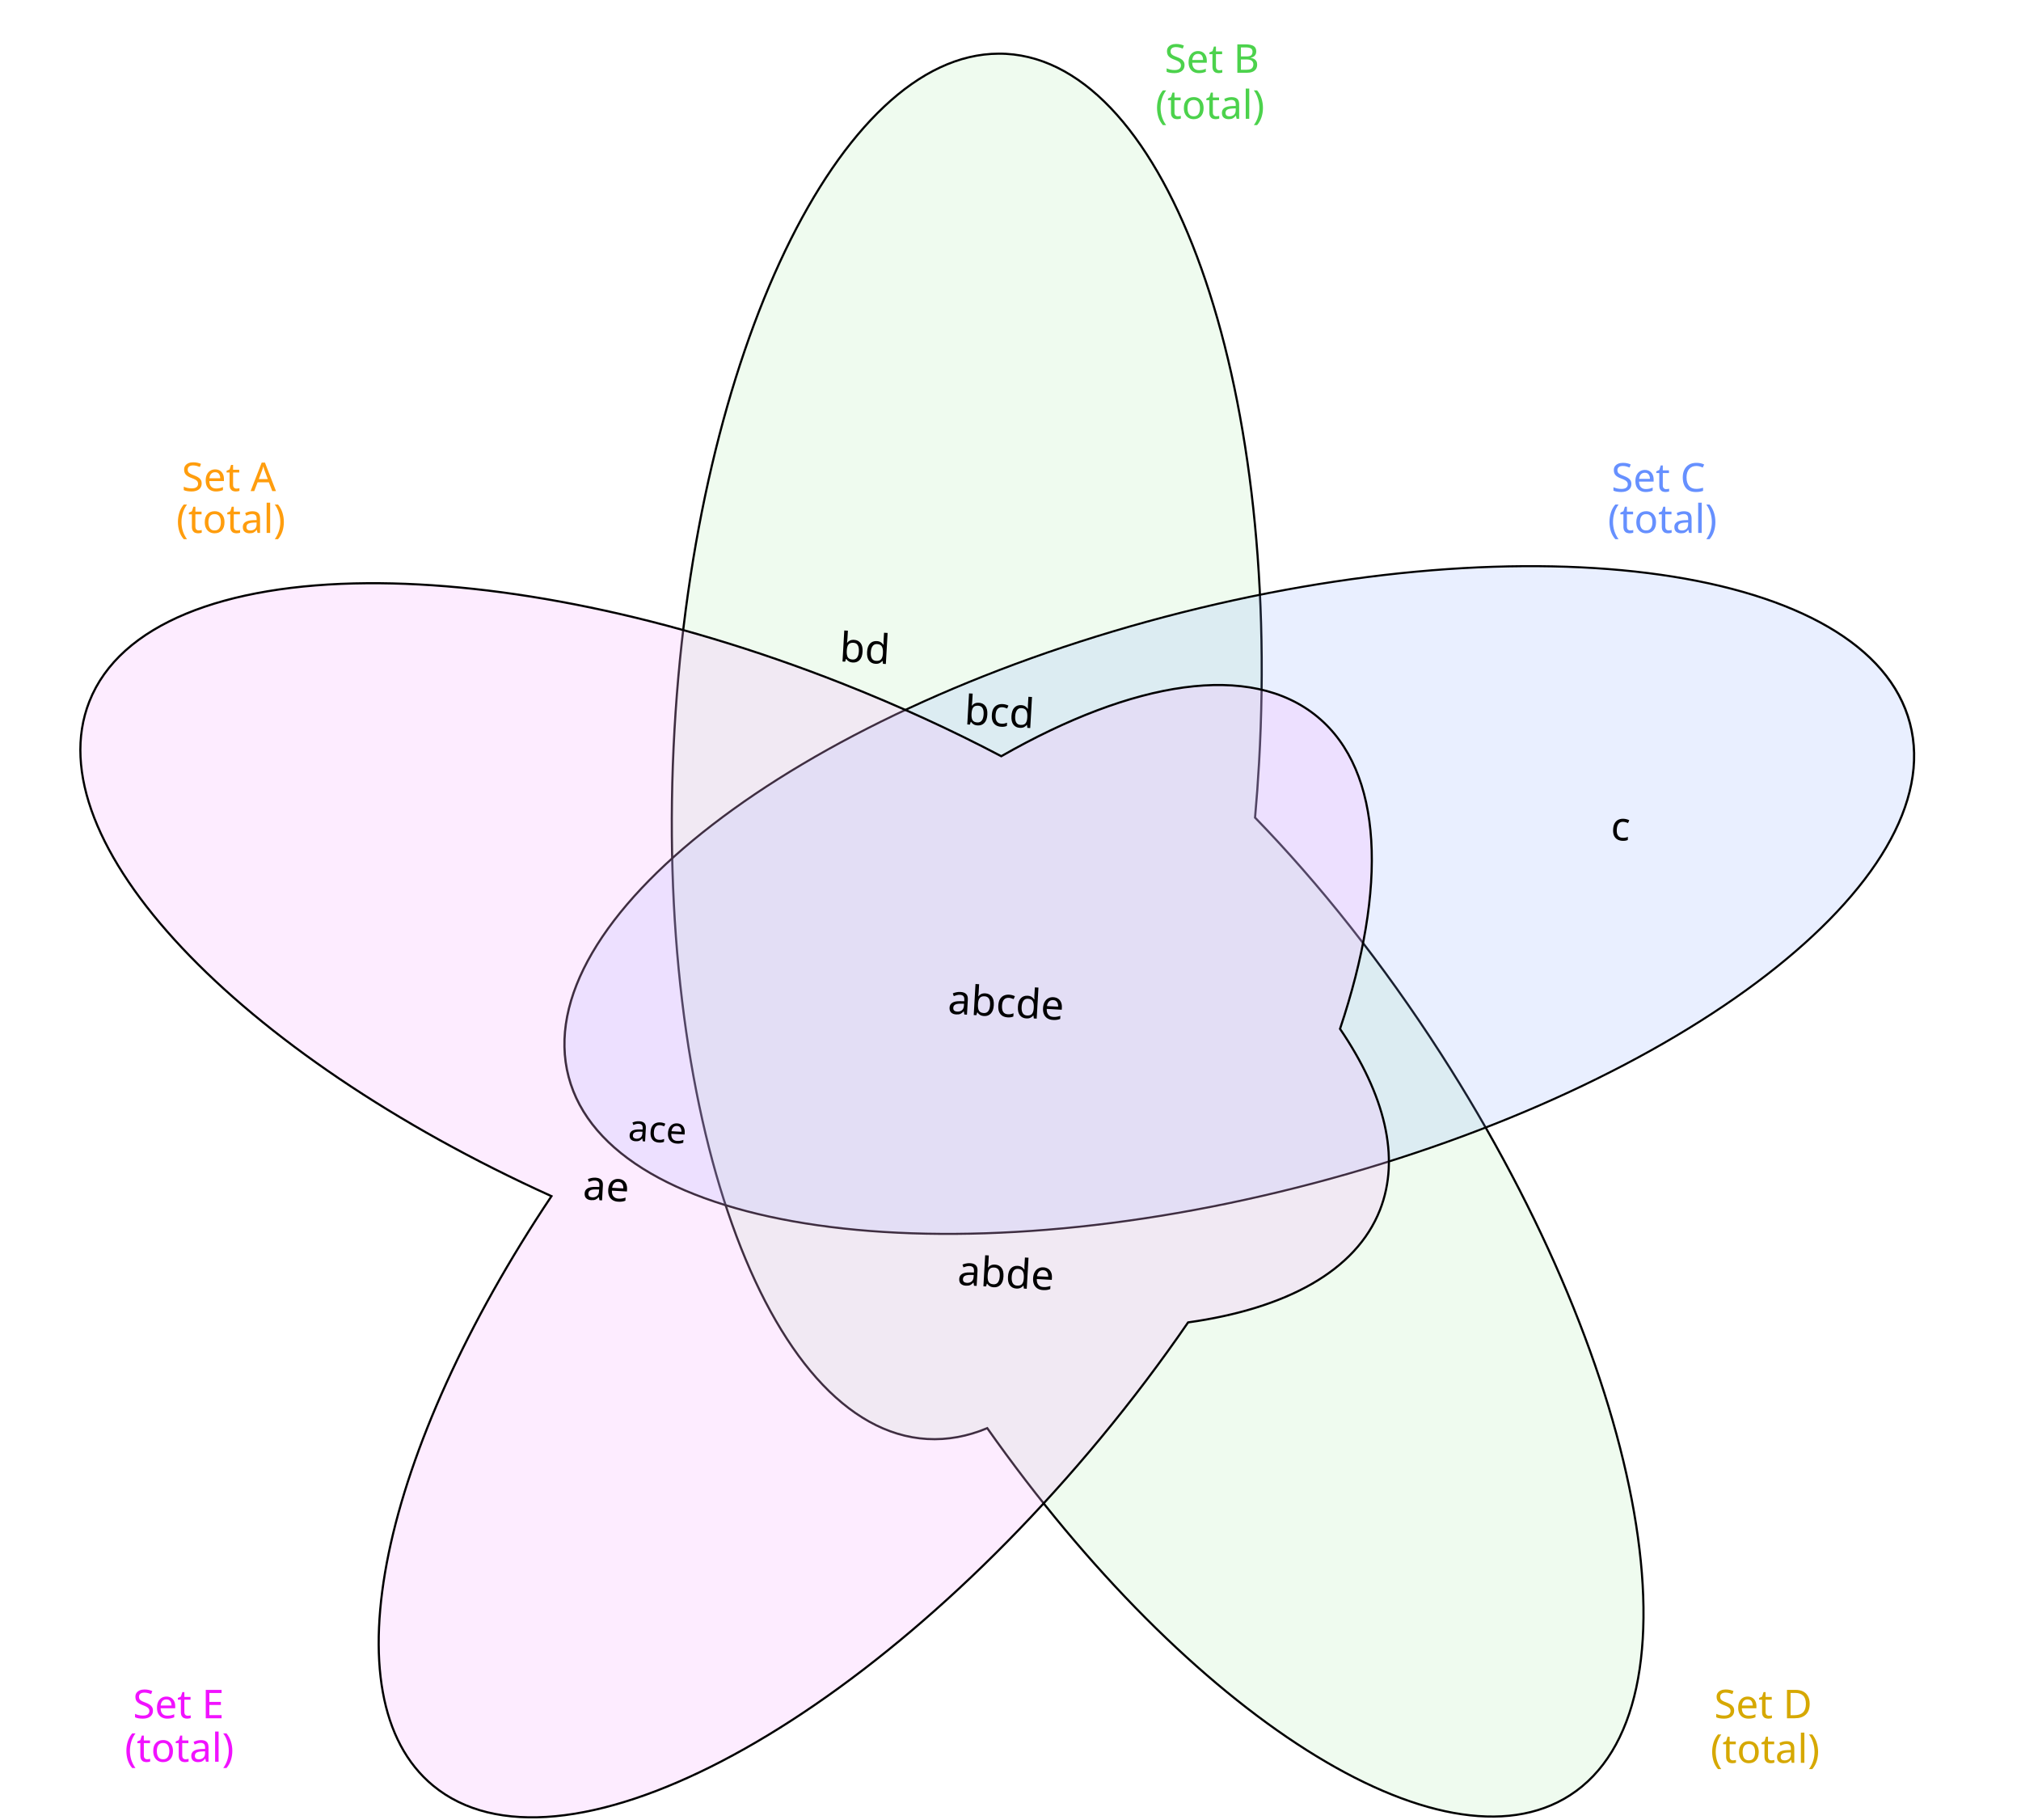
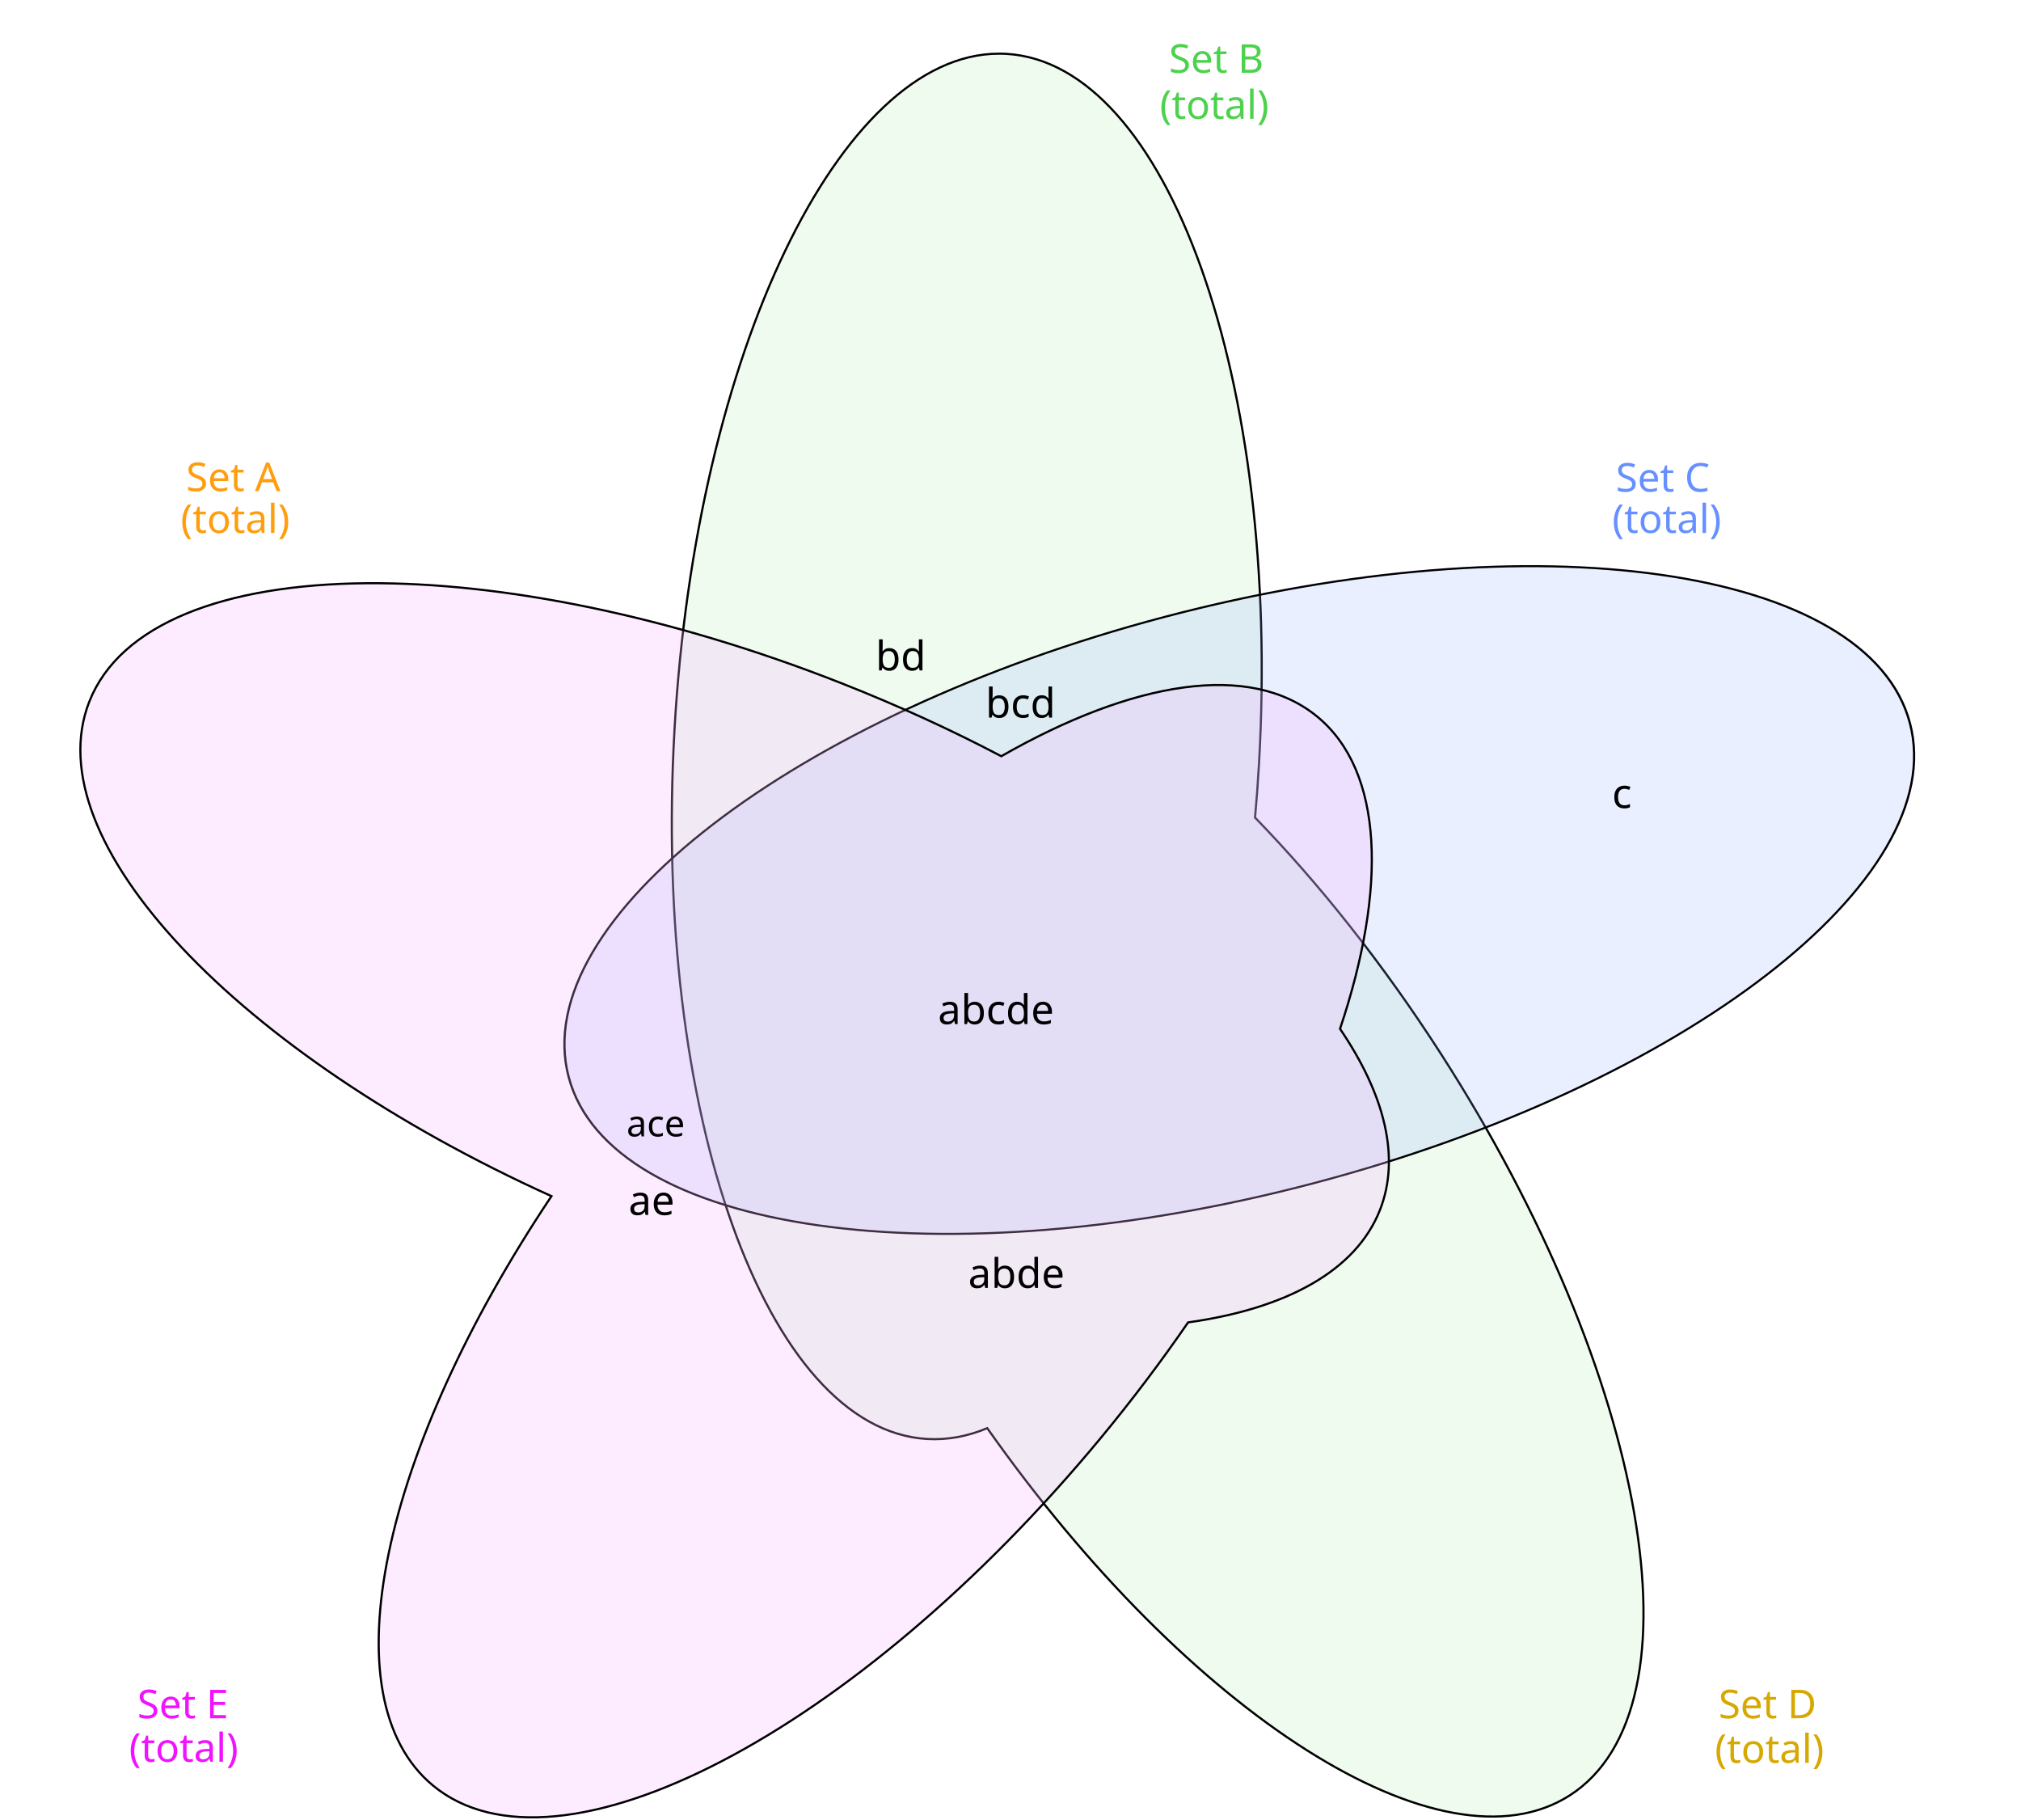
<svg xmlns="http://www.w3.org/2000/svg" xmlns:ns1="http://www.openswatchbook.org/uri/2009/osb" width="712" height="641" id="diagram" version="1.1">
  <defs id="defs4">
    <linearGradient id="linearGradient5351" ns1:paint="solid">
      <stop style="stop-color:#000000;stop-opacity:1;" offset="0" id="stop5353" />
    </linearGradient>
  </defs>
  <g id="layer1" transform="translate(-79.87914,108.5835)">
    <path style="fill:#a8e9a8;fill-opacity:0.184;stroke:#000000;stroke-width:0.756;stroke-linejoin:miter;stroke-miterlimit:4;stroke-opacity:1;stroke-dasharray:none" d="M 351.844 18.906 C 296.013 19.072 245.19 124.407 237.625 257.031 C 229.94 391.76 269.788 503.631 326.656 506.875 C 333.796 507.282 340.895 505.956 347.812 503.062 C 418.99 604.034 508.138 661.315 553.094 632.375 C 600.989 601.543 580.608 484.563 507.562 371.094 C 487.165 339.408 464.816 311.319 442.156 288 C 442.727 281.664 443.193 275.257 443.562 268.781 C 451.247 134.052 411.369 22.212 354.5 18.969 C 353.611 18.918 352.73 18.904 351.844 18.906 z " transform="translate(79.87914,-108.5835)" id="elipseB" />
    <path class="elipse" style="fill:#88a8ff;fill-opacity:0.184;stroke:#000000;stroke-width:0.486;stroke-linejoin:miter;stroke-miterlimit:4;stroke-opacity:1;stroke-dasharray:none" id="elipseC" d="m -251.401,157.342 c 0,83.021 -30.943,150.322 -69.114,150.322 -38.17,0 -69.114,-67.301 -69.114,-150.322 0,-83.021 30.943,-150.322 69.114,-150.322 38.17,0 69.114,67.301 69.114,150.322 z" transform="matrix(-0.3804561,-1.442971,1.571762,-0.4144133,147.2328,-188.8416)" />
    <path style="fill:#fab5ff;fill-opacity:0.254;stroke:#000000;stroke-width:0.756;stroke-linejoin:miter;stroke-miterlimit:4;stroke-opacity:1;stroke-dasharray:none" d="M 129.312 205.438 C 79 205.808 42.233 219.798 31.469 247.125 C 12.111 296.267 83.665 371.263 194.281 421.344 C 134.467 510.79 115.13 597.976 152.531 628.938 C 196.409 665.26 301.76 610.452 387.812 506.5 C 398.956 493.039 409.215 479.412 418.562 465.812 C 453.135 460.954 477.691 447.709 486.156 426.219 C 493.448 407.708 487.829 385.538 472.094 362.406 C 488.763 312.693 487.397 271.739 464.156 252.5 C 440.584 232.986 399.278 239.79 352.75 266.375 C 335.225 257.151 316.4 248.521 296.594 240.719 C 235.777 216.762 176.576 205.09 129.312 205.438 z " transform="translate(79.87914,-108.5835)" id="elipseE" />
-     <text xml:space="preserve" style="font-size:14px;font-style:normal;font-variant:normal;font-weight:normal;font-stretch:normal;text-align:start;line-height:125%;letter-spacing:0px;word-spacing:0px;writing-mode:lr-tb;text-anchor:start;fill:#000000;fill-opacity:1;stroke:none;font-family:Sans;-inkscape-font-specification:Sans" x="656.81" y="150.114" id="c" transform="matrix(0.9983828,0.05684918,-0.05684918,0.9983828,0,0)">
-       <tspan id="tspan5373" x="656.81" y="150.114">c</tspan>
+     <text id="bd" x="388.346" y="127.565" style="line-height:0%;font-family:sans-serif;letter-spacing:0px;word-spacing:0px;fill:#000000" xml:space="preserve">
+       <tspan x="388.346" y="127.565" font-family="sans-serif" font-size="14.422px" style="line-height:1.25" id="tspan44">bd</tspan>
    </text>
-     <text xml:space="preserve" style="font-size:14.422px;font-style:normal;font-variant:normal;font-weight:normal;font-stretch:normal;text-align:start;line-height:125%;letter-spacing:0px;word-spacing:0px;writing-mode:lr-tb;text-anchor:start;fill:#000000;fill-opacity:1;stroke:none;font-family:Sans;-inkscape-font-specification:Sans" x="381.943" y="102.82" id="bd" transform="matrix(0.9983828,0.05684918,-0.05684918,0.9983828,0,0)">
-       <tspan id="tspan37" x="381.943" y="102.82">bd</tspan>
+     <text id="bcd" x="427.087" y="144.189" style="line-height:0%;font-family:sans-serif;letter-spacing:0px;word-spacing:0px;fill:#000000" xml:space="preserve">
+       <tspan x="427.087" y="144.189" font-family="sans-serif" font-size="14.422px" style="line-height:1.25" id="tspan47">bcd</tspan>
    </text>
-     <text xml:space="preserve" style="font-size:14.422px;font-style:normal;font-variant:normal;font-weight:normal;font-stretch:normal;text-align:start;line-height:125%;letter-spacing:0px;word-spacing:0px;writing-mode:lr-tb;text-anchor:start;fill:#000000;fill-opacity:1;stroke:none;font-family:Sans;-inkscape-font-specification:Sans" x="427.087" y="122.448" id="bcd" transform="matrix(0.9983828,0.05684918,-0.05684918,0.9983828,0,0)">
-       <tspan id="tspan40" x="427.087" y="122.448">bcd</tspan>
+     <text id="abcde" x="410.329" y="252.143" style="line-height:0%;font-family:sans-serif;letter-spacing:0px;word-spacing:0px;fill:#000000" xml:space="preserve">
+       <tspan x="410.329" y="252.143" font-family="sans-serif" font-size="14.422px" style="line-height:1.25" id="tspan53">abcde</tspan>
    </text>
-     <text xml:space="preserve" style="font-size:14.422px;font-style:normal;font-variant:normal;font-weight:normal;font-stretch:normal;text-align:start;line-height:125%;letter-spacing:0px;word-spacing:0px;writing-mode:lr-tb;text-anchor:start;fill:#000000;fill-opacity:1;stroke:none;font-family:Sans;-inkscape-font-specification:Sans" x="427.087" y="224.515" id="abcde" transform="matrix(0.9983828,0.05684918,-0.05684918,0.9983828,0,0)">
-       <tspan id="tspan46" x="427.087" y="224.515">abcde</tspan>
+     <text id="abde" x="420.973" y="345.075" style="line-height:0%;font-family:sans-serif;letter-spacing:0px;word-spacing:0px;fill:#000000" xml:space="preserve">
+       <tspan x="420.973" y="345.075" font-family="sans-serif" font-size="14.422px" style="line-height:1.25" id="tspan71">abde</tspan>
    </text>
-     <text xml:space="preserve" style="font-size:14.422px;font-style:normal;font-variant:normal;font-weight:normal;font-stretch:normal;text-align:start;line-height:125%;letter-spacing:0px;word-spacing:0px;writing-mode:lr-tb;text-anchor:start;fill:#000000;fill-opacity:1;stroke:none;font-family:Sans;-inkscape-font-specification:Sans" x="435.92" y="319.711" id="abde" transform="matrix(0.9983828,0.05684918,-0.05684918,0.9983828,0,0)">
-       <tspan id="tspan5449" x="435.92" y="319.711">abde</tspan>
+     <text id="ae" x="301.309" y="319.369" style="line-height:0%;letter-spacing:0px;word-spacing:0px;fill:#000000;font-family:sans-serif" xml:space="preserve">
+       <tspan x="301.309" y="319.369" font-size="14.422px" style="font-size:14.422px;line-height:1.25;font-family:sans-serif" id="tspan95">ae</tspan>
    </text>
-     <text xml:space="preserve" style="font-size:14.422px;font-style:normal;font-variant:normal;font-weight:normal;font-stretch:normal;text-align:start;line-height:125%;letter-spacing:0px;word-spacing:0px;writing-mode:lr-tb;text-anchor:start;fill:#000000;fill-opacity:1;stroke:none;font-family:Sans;-inkscape-font-specification:Sans" x="302.448" y="297.139" id="ae" transform="matrix(0.9983828,0.05684918,-0.05684918,0.9983828,0,0)">
-       <tspan id="tspan5481" x="302.448" y="297.139">ae</tspan>
+     <text id="ace" x="300.594" y="291.701" style="line-height:0%;letter-spacing:0px;word-spacing:0px;fill:#000000;font-family:sans-serif" xml:space="preserve">
+       <tspan x="300.594" y="291.701" font-size="12.82px" style="font-size:12.82px;line-height:1.25;font-family:sans-serif" id="tspan100">ace</tspan>
    </text>
-     <text xml:space="preserve" style="font-size:19.229px;font-style:normal;font-weight:normal;line-height:125%;letter-spacing:0px;word-spacing:0px;fill:#000000;fill-opacity:1;stroke:none;font-family:Sans" x="317.17" y="275.548" id="ace" transform="matrix(0.9983828,0.05684918,-0.05684918,0.9983828,0,0)">
-       <tspan id="tspan5485" x="317.17" y="275.548" style="font-size:12.82px">ace</tspan>
+     <text id="labelE" x="149.633" y="496.666" fill="#f112ff" text-align="center" style="line-height:0%;font-family:sans-serif;letter-spacing:0px;word-spacing:0px;text-anchor:middle" xml:space="preserve">
+       <tspan x="152.094" y="496.666" font-family="sans-serif" font-size="14px" style="line-height:1.25" id="tspan108">     Set E     </tspan>
    </text>
-     <text xml:space="preserve" style="font-size:14px;font-style:normal;font-weight:normal;text-align:center;line-height:125%;letter-spacing:0px;word-spacing:0px;text-anchor:middle;fill:#f112ff;fill-opacity:1;stroke:none;font-family:Sans" x="149.633" y="496.666" id="labelE">
-       <tspan id="tspan3054" x="151.861" y="496.666">     Set E     </tspan>
+     <text id="labelD" x="707.913" y="496.666" fill="#d6a800" text-align="center" style="line-height:0%;font-family:sans-serif;letter-spacing:0px;word-spacing:0px;text-anchor:middle" xml:space="preserve">
+       <tspan x="710.374" y="496.666" font-family="sans-serif" font-size="14px" style="line-height:1.25" id="tspan111">     Set D     </tspan>
    </text>
-     <text xml:space="preserve" style="font-size:14px;font-style:normal;font-weight:normal;text-align:center;line-height:125%;letter-spacing:0px;word-spacing:0px;text-anchor:middle;fill:#d6a800;fill-opacity:1;stroke:none;font-family:Sans" x="707.913" y="496.666" id="labelD">
-       <tspan id="tspan3054-7" x="710.142" y="496.666">     Set D     </tspan>
+     <text id="labelA" x="167.379" y="64.394" fill="#ff9d0d" text-align="center" style="line-height:0%;font-family:sans-serif;letter-spacing:0px;word-spacing:0px;text-anchor:middle" xml:space="preserve">
+       <tspan x="169.84" y="64.394" font-family="sans-serif" font-size="14px" style="line-height:1.25" id="tspan114">     Set A     </tspan>
    </text>
-     <text xml:space="preserve" style="font-size:14px;font-style:normal;font-weight:normal;text-align:center;line-height:125%;letter-spacing:0px;word-spacing:0px;text-anchor:middle;fill:#ff9d0d;fill-opacity:1;stroke:none;font-family:Sans" x="167.379" y="64.394" id="labelA">
-       <tspan id="tspan3054-4" x="169.608" y="64.394">     Set A     </tspan>
+     <text id="labelC" x="669.197" y="64.586" fill="#6690ff" text-align="center" style="line-height:0%;font-family:sans-serif;letter-spacing:0px;word-spacing:0px;text-anchor:middle" xml:space="preserve">
+       <tspan x="671.658" y="64.586" font-family="sans-serif" font-size="14px" style="line-height:1.25" id="tspan117">     Set C    </tspan>
    </text>
-     <text xml:space="preserve" style="font-size:14px;font-style:normal;font-weight:normal;text-align:center;line-height:125%;letter-spacing:0px;word-spacing:0px;text-anchor:middle;fill:#6690ff;fill-opacity:1;stroke:none;font-family:Sans" x="669.197" y="64.586" id="labelC">
-       <tspan id="tspan3054-8" x="671.426" y="64.586">     Set C    </tspan>
+     <text id="labelB" x="513.72" y="-82.959" fill="#4cd24c" text-align="center" style="line-height:0%;font-family:sans-serif;letter-spacing:0px;word-spacing:0px;text-anchor:middle" xml:space="preserve">
+       <tspan x="516.181" y="-82.959" font-family="sans-serif" font-size="14px" style="line-height:1.25" id="tspan120">     Set B     </tspan>
    </text>
-     <text xml:space="preserve" style="font-size:14px;font-style:normal;font-weight:normal;text-align:center;line-height:125%;letter-spacing:0px;word-spacing:0px;text-anchor:middle;fill:#4cd24c;fill-opacity:1;stroke:none;font-family:Sans" x="513.72" y="-82.959" id="labelB">
-       <tspan id="tspan3054-45" x="515.949" y="-82.959">     Set B     </tspan>
+     <text id="totalE" x="151.751" y="511.981" fill="#f112ff" text-align="center" style="line-height:0%;font-family:sans-serif;letter-spacing:0px;word-spacing:0px;text-anchor:middle" xml:space="preserve">
+       <tspan x="154.212" y="511.981" font-family="sans-serif" font-size="14px" style="line-height:1.25" id="tspan123">   (total)    </tspan>
    </text>
-     <text xml:space="preserve" style="font-size:14px;font-style:normal;font-weight:normal;text-align:center;line-height:125%;letter-spacing:0px;word-spacing:0px;text-anchor:middle;fill:#f112ff;fill-opacity:1;stroke:none;font-family:Sans" x="151.751" y="511.981" id="totalE">
-       <tspan id="tspan3054-5" x="153.98" y="511.981">   (total)    </tspan>
+     <text id="totalD" x="708.603" y="512.364" fill="#d6a800" text-align="center" style="line-height:0%;font-family:sans-serif;letter-spacing:0px;word-spacing:0px;text-anchor:middle" xml:space="preserve">
+       <tspan x="711.063" y="512.364" font-family="sans-serif" font-size="14px" style="line-height:1.25" id="tspan126">     (total)     </tspan>
    </text>
-     <text xml:space="preserve" style="font-size:14px;font-style:normal;font-weight:normal;text-align:center;line-height:125%;letter-spacing:0px;word-spacing:0px;text-anchor:middle;fill:#d6a800;fill-opacity:1;stroke:none;font-family:Sans" x="708.603" y="512.364" id="totalD">
-       <tspan id="tspan3054-7-8" x="710.831" y="512.364">     (total)     </tspan>
+     <text id="totalC" x="670.603" y="79.13" fill="#6690ff" text-align="center" style="line-height:0%;font-family:sans-serif;letter-spacing:0px;word-spacing:0px;text-anchor:middle" xml:space="preserve">
+       <tspan x="673.063" y="79.13" font-family="sans-serif" font-size="14px" style="line-height:1.25" id="tspan129">     (total)    </tspan>
    </text>
-     <text xml:space="preserve" style="font-size:14px;font-style:normal;font-weight:normal;text-align:center;line-height:125%;letter-spacing:0px;word-spacing:0px;text-anchor:middle;fill:#6690ff;fill-opacity:1;stroke:none;font-family:Sans" x="670.603" y="79.13" id="totalC">
-       <tspan id="tspan3054-8-7" x="672.831" y="79.13">     (total)    </tspan>
+     <text id="totalB" x="513.028" y="-66.743" fill="#4cd24c" text-align="center" style="line-height:0%;font-family:sans-serif;letter-spacing:0px;word-spacing:0px;text-anchor:middle" xml:space="preserve">
+       <tspan x="515.489" y="-66.743" font-family="sans-serif" font-size="14px" style="line-height:1.25" id="tspan132">     (total)     </tspan>
    </text>
-     <text xml:space="preserve" style="font-size:14px;font-style:normal;font-weight:normal;text-align:center;line-height:125%;letter-spacing:0px;word-spacing:0px;text-anchor:middle;fill:#4cd24c;fill-opacity:1;stroke:none;font-family:Sans" x="513.028" y="-66.743" id="totalB">
-       <tspan id="tspan3054-45-2" x="515.257" y="-66.743">     (total)     </tspan>
+     <text id="totalA" x="168.092" y="79.13" fill="#ff9d0d" text-align="center" style="line-height:0%;font-family:sans-serif;letter-spacing:0px;word-spacing:0px;text-anchor:middle" xml:space="preserve">
+       <tspan x="170.553" y="79.13" font-family="sans-serif" font-size="14px" style="line-height:1.25" id="tspan135">     (total)     </tspan>
    </text>
-     <text xml:space="preserve" style="font-size:14px;font-style:normal;font-weight:normal;text-align:center;line-height:125%;letter-spacing:0px;word-spacing:0px;text-anchor:middle;fill:#ff9d0d;fill-opacity:1;stroke:none;font-family:Sans" x="168.092" y="79.13" id="totalA">
-       <tspan id="tspan3054-4-8" x="170.32" y="79.13">     (total)     </tspan>
+     <text id="c" x="647.813" y="176.033" style="line-height:0%;letter-spacing:0px;word-spacing:0px;fill:#000000;font-family:sans-serif" xml:space="preserve">
+       <tspan x="647.813" y="176.033" font-size="14.422px" style="font-size:14.422px;line-height:1.25;font-family:sans-serif" id="tspan32-7">c</tspan>
    </text>
  </g>
</svg>
